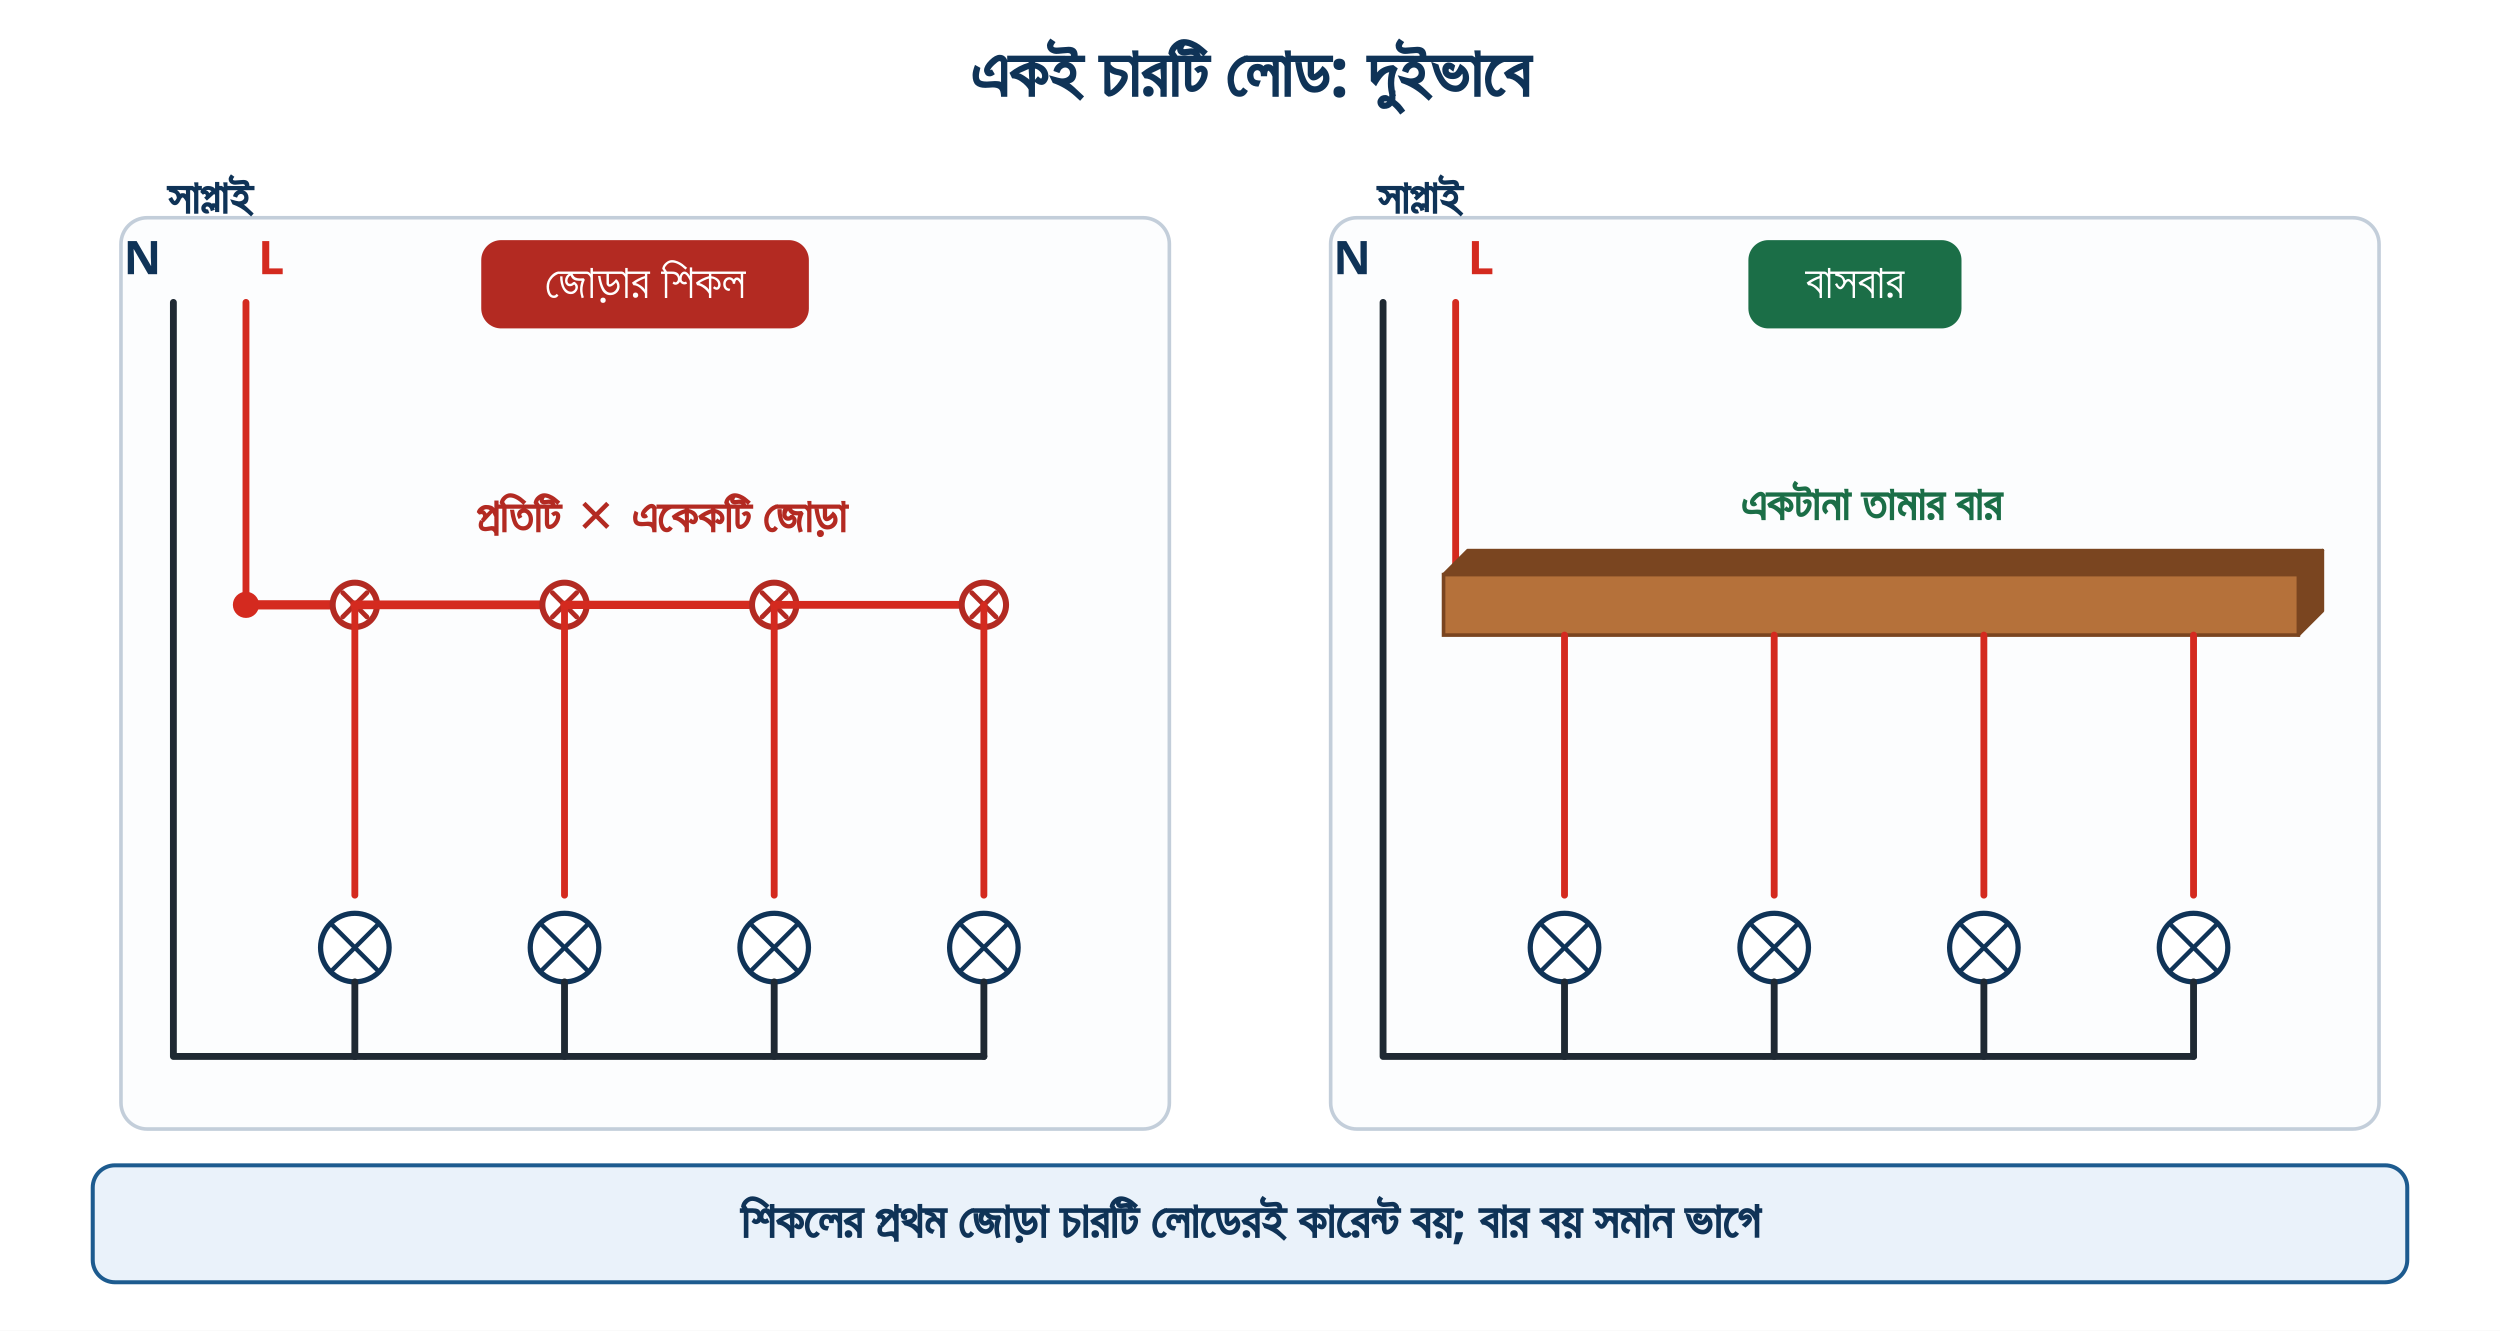
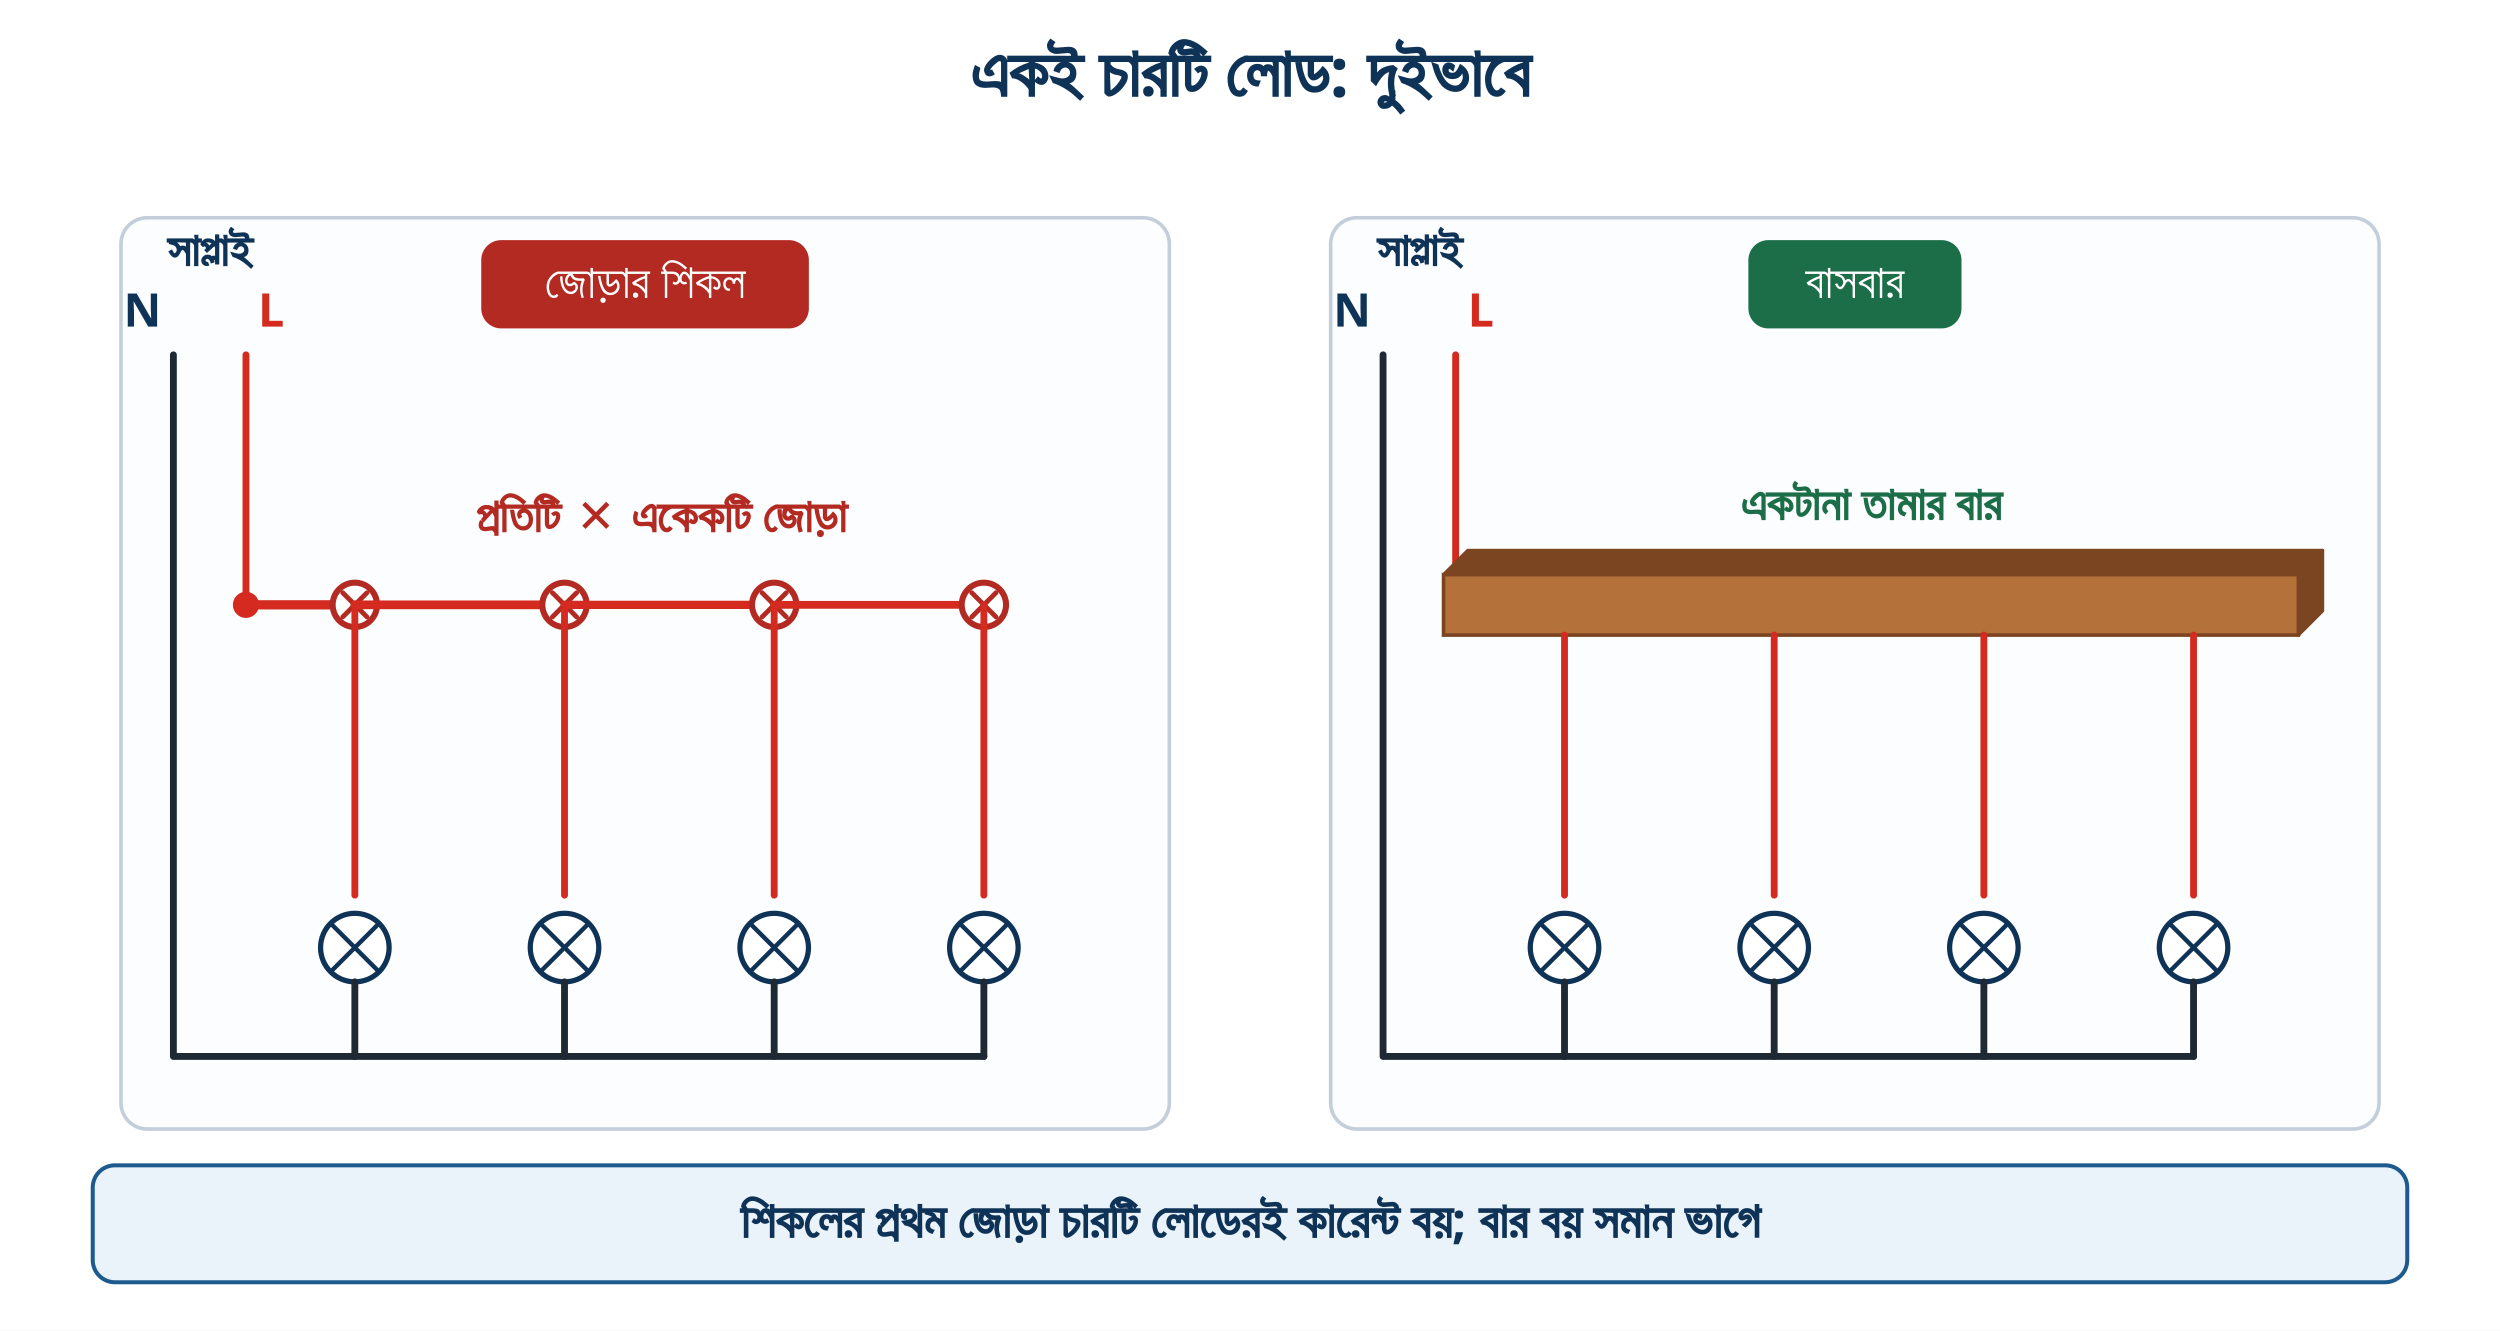
<svg xmlns="http://www.w3.org/2000/svg" width="1240" height="660" viewBox="0 0 1240 660">
  <defs>
    <marker id="ar" viewBox="0 0 10 10" refX="8.5" refY="5" markerUnits="userSpaceOnUse" markerWidth="14" markerHeight="14" orient="auto-start-reverse">
      <path d="M 0.5 0.8 L 9.5 5 L 0.5 9.2 z" fill="#1D5B8F" />
    </marker>
  </defs>
  <rect width="1240" height="660" fill="#FFFFFF" />
  <text x="620.0" y="48.0" font-family="Kalpurush" font-size="34" font-weight="700" fill="#0F3357" text-anchor="middle">একই চারটি লোড: দুইভাবে</text>
  <rect x="60.0" y="108.0" width="520.0" height="452.0" rx="13" fill="#FCFDFE" stroke="#C3CEDA" stroke-width="1.8" />
  <rect x="239.6" y="120.0" width="160.7" height="42.0" rx="9" fill="#B32A22" stroke="#B32A22" stroke-width="1.8" />
  <text x="320.0" y="147.8" font-family="Kalpurush" font-size="23.5" font-weight="600" fill="#FFFFFF" text-anchor="middle">জোড়ার শিকল</text>
-   <path d="M 122 150 L 122 300" fill="none" stroke="#D42A1F" stroke-width="3.4" stroke-linecap="round" stroke-linejoin="round" />
-   <path d="M 86 150 L 86 524 L 176 524" fill="none" stroke="#1F2933" stroke-width="3.4" stroke-linecap="round" stroke-linejoin="round" />
-   <text x="128.0" y="136.0" font-family="Kalpurush" font-size="23" font-weight="700" fill="#D42A1F" text-anchor="start">L</text>
-   <text x="80.0" y="136.0" font-family="Kalpurush" font-size="23" font-weight="700" fill="#0F3357" text-anchor="end">N</text>
-   <text x="104.0" y="106.0" font-family="Kalpurush" font-size="23" font-weight="700" fill="#0F3357" text-anchor="middle">সাপ্লাই</text>
+   <path d="M 122 176 L 122 300" fill="none" stroke="#D42A1F" stroke-width="3.4" stroke-linecap="round" stroke-linejoin="round" />
+   <path d="M 86 176 L 86 524 L 176 524" fill="none" stroke="#1F2933" stroke-width="3.4" stroke-linecap="round" stroke-linejoin="round" />
+   <text x="128.0" y="162.0" font-family="Kalpurush" font-size="23" font-weight="700" fill="#D42A1F" text-anchor="start">L</text>
+   <text x="80.0" y="162.0" font-family="Kalpurush" font-size="23" font-weight="700" fill="#0F3357" text-anchor="end">N</text>
+   <text x="104.0" y="132.0" font-family="Kalpurush" font-size="23" font-weight="700" fill="#0F3357" text-anchor="middle">সাপ্লাই</text>
  <circle cx="122.0" cy="300.0" r="6.5" fill="#D42A1F" stroke="none" stroke-width="2" />
  <path d="M 122 300 L 176 300" fill="none" stroke="#D42A1F" stroke-width="4.6" stroke-linecap="round" stroke-linejoin="round" />
  <circle cx="176.0" cy="300.0" r="11.0" fill="#FFFFFF" stroke="#B32A22" stroke-width="3" />
  <path d="M 170 294 L 182 306" fill="none" stroke="#B32A22" stroke-width="2.4" stroke-linecap="round" stroke-linejoin="round" />
  <path d="M 182 294 L 170 306" fill="none" stroke="#B32A22" stroke-width="2.4" stroke-linecap="round" stroke-linejoin="round" />
  <path d="M 176 300 L 280 300" fill="none" stroke="#D42A1F" stroke-width="4.35" stroke-linecap="round" stroke-linejoin="round" />
  <circle cx="280.0" cy="300.0" r="11.0" fill="#FFFFFF" stroke="#B32A22" stroke-width="3" />
  <path d="M 274 294 L 286 306" fill="none" stroke="#B32A22" stroke-width="2.4" stroke-linecap="round" stroke-linejoin="round" />
  <path d="M 286 294 L 274 306" fill="none" stroke="#B32A22" stroke-width="2.4" stroke-linecap="round" stroke-linejoin="round" />
  <path d="M 280 300 L 384 300" fill="none" stroke="#D42A1F" stroke-width="4.1" stroke-linecap="round" stroke-linejoin="round" />
  <circle cx="384.0" cy="300.0" r="11.0" fill="#FFFFFF" stroke="#B32A22" stroke-width="3" />
  <path d="M 378 294 L 390 306" fill="none" stroke="#B32A22" stroke-width="2.4" stroke-linecap="round" stroke-linejoin="round" />
  <path d="M 390 294 L 378 306" fill="none" stroke="#B32A22" stroke-width="2.4" stroke-linecap="round" stroke-linejoin="round" />
  <path d="M 384 300 L 488 300" fill="none" stroke="#D42A1F" stroke-width="3.85" stroke-linecap="round" stroke-linejoin="round" />
  <circle cx="488.0" cy="300.0" r="11.0" fill="#FFFFFF" stroke="#B32A22" stroke-width="3" />
  <path d="M 482 294 L 494 306" fill="none" stroke="#B32A22" stroke-width="2.4" stroke-linecap="round" stroke-linejoin="round" />
  <path d="M 494 294 L 482 306" fill="none" stroke="#B32A22" stroke-width="2.4" stroke-linecap="round" stroke-linejoin="round" />
  <text x="328.0" y="264.0" font-family="Kalpurush" font-size="23" font-weight="700" fill="#B32A22" text-anchor="middle">প্রতিটি ✕ একেকটি জোড়া</text>
  <path d="M 176 300 L 176 444" fill="none" stroke="#D42A1F" stroke-width="3.4" stroke-linecap="round" stroke-linejoin="round" />
  <circle cx="176.0" cy="470.0" r="17.0" fill="#FFFFFF" stroke="#0F3357" stroke-width="2.6" />
  <path d="M 164.1 458.1 L 187.9 481.9" fill="none" stroke="#0F3357" stroke-width="2.2" stroke-linecap="round" stroke-linejoin="round" />
  <path d="M 187.9 458.1 L 164.1 481.9" fill="none" stroke="#0F3357" stroke-width="2.2" stroke-linecap="round" stroke-linejoin="round" />
  <path d="M 176 487 L 176 524" fill="none" stroke="#1F2933" stroke-width="3.4" stroke-linecap="round" stroke-linejoin="round" />
  <path d="M 280 300 L 280 444" fill="none" stroke="#D42A1F" stroke-width="3.4" stroke-linecap="round" stroke-linejoin="round" />
  <circle cx="280.0" cy="470.0" r="17.0" fill="#FFFFFF" stroke="#0F3357" stroke-width="2.6" />
  <path d="M 268.1 458.1 L 291.9 481.9" fill="none" stroke="#0F3357" stroke-width="2.2" stroke-linecap="round" stroke-linejoin="round" />
  <path d="M 291.9 458.1 L 268.1 481.9" fill="none" stroke="#0F3357" stroke-width="2.2" stroke-linecap="round" stroke-linejoin="round" />
  <path d="M 280 487 L 280 524" fill="none" stroke="#1F2933" stroke-width="3.4" stroke-linecap="round" stroke-linejoin="round" />
  <path d="M 384 300 L 384 444" fill="none" stroke="#D42A1F" stroke-width="3.4" stroke-linecap="round" stroke-linejoin="round" />
  <circle cx="384.0" cy="470.0" r="17.0" fill="#FFFFFF" stroke="#0F3357" stroke-width="2.6" />
  <path d="M 372.1 458.1 L 395.9 481.9" fill="none" stroke="#0F3357" stroke-width="2.2" stroke-linecap="round" stroke-linejoin="round" />
  <path d="M 395.9 458.1 L 372.1 481.9" fill="none" stroke="#0F3357" stroke-width="2.2" stroke-linecap="round" stroke-linejoin="round" />
  <path d="M 384 487 L 384 524" fill="none" stroke="#1F2933" stroke-width="3.4" stroke-linecap="round" stroke-linejoin="round" />
  <path d="M 488 300 L 488 444" fill="none" stroke="#D42A1F" stroke-width="3.4" stroke-linecap="round" stroke-linejoin="round" />
  <circle cx="488.0" cy="470.0" r="17.0" fill="#FFFFFF" stroke="#0F3357" stroke-width="2.6" />
  <path d="M 476.1 458.1 L 499.9 481.9" fill="none" stroke="#0F3357" stroke-width="2.2" stroke-linecap="round" stroke-linejoin="round" />
  <path d="M 499.9 458.1 L 476.1 481.9" fill="none" stroke="#0F3357" stroke-width="2.2" stroke-linecap="round" stroke-linejoin="round" />
  <path d="M 488 487 L 488 524" fill="none" stroke="#1F2933" stroke-width="3.4" stroke-linecap="round" stroke-linejoin="round" />
  <path d="M 176 524 L 488 524" fill="none" stroke="#1F2933" stroke-width="3.4" stroke-linecap="round" stroke-linejoin="round" />
  <rect x="660.0" y="108.0" width="520.0" height="452.0" rx="13" fill="#FCFDFE" stroke="#C3CEDA" stroke-width="1.8" />
  <rect x="868.1" y="120.0" width="103.9" height="42.0" rx="9" fill="#1B6E47" stroke="#1B6E47" stroke-width="1.8" />
  <text x="920.0" y="147.8" font-family="Kalpurush" font-size="23.5" font-weight="600" fill="#FFFFFF" text-anchor="middle">বাসবার</text>
-   <path d="M 722 150 L 722 300" fill="none" stroke="#D42A1F" stroke-width="3.4" stroke-linecap="round" stroke-linejoin="round" />
-   <path d="M 686 150 L 686 524 L 776 524" fill="none" stroke="#1F2933" stroke-width="3.4" stroke-linecap="round" stroke-linejoin="round" />
-   <text x="728.0" y="136.0" font-family="Kalpurush" font-size="23" font-weight="700" fill="#D42A1F" text-anchor="start">L</text>
-   <text x="680.0" y="136.0" font-family="Kalpurush" font-size="23" font-weight="700" fill="#0F3357" text-anchor="end">N</text>
-   <text x="704.0" y="106.0" font-family="Kalpurush" font-size="23" font-weight="700" fill="#0F3357" text-anchor="middle">সাপ্লাই</text>
+   <path d="M 722 176 L 722 300" fill="none" stroke="#D42A1F" stroke-width="3.4" stroke-linecap="round" stroke-linejoin="round" />
+   <path d="M 686 176 L 686 524 L 776 524" fill="none" stroke="#1F2933" stroke-width="3.4" stroke-linecap="round" stroke-linejoin="round" />
+   <text x="728.0" y="162.0" font-family="Kalpurush" font-size="23" font-weight="700" fill="#D42A1F" text-anchor="start">L</text>
+   <text x="680.0" y="162.0" font-family="Kalpurush" font-size="23" font-weight="700" fill="#0F3357" text-anchor="end">N</text>
+   <text x="704.0" y="132.0" font-family="Kalpurush" font-size="23" font-weight="700" fill="#0F3357" text-anchor="middle">সাপ্লাই</text>
  <circle cx="722.0" cy="300.0" r="6.5" fill="#D42A1F" stroke="none" stroke-width="2" />
  <polygon points="716.0,285.0 728.0,273.0 1152.0,273.0 1140.0,285.0" fill="#7A4520" stroke="#7A4520" stroke-width="1.6" stroke-linejoin="round" />
  <polygon points="1140.0,285.0 1152.0,273.0 1152.0,303.0 1140.0,315.0" fill="#7A4520" stroke="#7A4520" stroke-width="1.6" stroke-linejoin="round" />
  <rect x="716.0" y="285.0" width="424.0" height="30.0" rx="0" fill="#B5713A" stroke="#7A4520" stroke-width="1.8" />
  <text x="928.0" y="258.0" font-family="Kalpurush" font-size="23" font-weight="700" fill="#1B6E47" text-anchor="middle">একটানা তামার বার</text>
  <path d="M 776 315 L 776 444" fill="none" stroke="#D42A1F" stroke-width="3.4" stroke-linecap="round" stroke-linejoin="round" />
  <circle cx="776.0" cy="470.0" r="17.0" fill="#FFFFFF" stroke="#0F3357" stroke-width="2.6" />
  <path d="M 764.1 458.1 L 787.9 481.9" fill="none" stroke="#0F3357" stroke-width="2.2" stroke-linecap="round" stroke-linejoin="round" />
  <path d="M 787.9 458.1 L 764.1 481.9" fill="none" stroke="#0F3357" stroke-width="2.2" stroke-linecap="round" stroke-linejoin="round" />
  <path d="M 776 487 L 776 524" fill="none" stroke="#1F2933" stroke-width="3.4" stroke-linecap="round" stroke-linejoin="round" />
  <path d="M 880 315 L 880 444" fill="none" stroke="#D42A1F" stroke-width="3.4" stroke-linecap="round" stroke-linejoin="round" />
  <circle cx="880.0" cy="470.0" r="17.0" fill="#FFFFFF" stroke="#0F3357" stroke-width="2.6" />
  <path d="M 868.1 458.1 L 891.9 481.9" fill="none" stroke="#0F3357" stroke-width="2.2" stroke-linecap="round" stroke-linejoin="round" />
  <path d="M 891.9 458.1 L 868.1 481.9" fill="none" stroke="#0F3357" stroke-width="2.2" stroke-linecap="round" stroke-linejoin="round" />
  <path d="M 880 487 L 880 524" fill="none" stroke="#1F2933" stroke-width="3.4" stroke-linecap="round" stroke-linejoin="round" />
  <path d="M 984 315 L 984 444" fill="none" stroke="#D42A1F" stroke-width="3.4" stroke-linecap="round" stroke-linejoin="round" />
  <circle cx="984.0" cy="470.0" r="17.0" fill="#FFFFFF" stroke="#0F3357" stroke-width="2.6" />
  <path d="M 972.1 458.1 L 995.9 481.9" fill="none" stroke="#0F3357" stroke-width="2.2" stroke-linecap="round" stroke-linejoin="round" />
  <path d="M 995.9 458.1 L 972.1 481.9" fill="none" stroke="#0F3357" stroke-width="2.2" stroke-linecap="round" stroke-linejoin="round" />
  <path d="M 984 487 L 984 524" fill="none" stroke="#1F2933" stroke-width="3.4" stroke-linecap="round" stroke-linejoin="round" />
  <path d="M 1088 315 L 1088 444" fill="none" stroke="#D42A1F" stroke-width="3.4" stroke-linecap="round" stroke-linejoin="round" />
  <circle cx="1088.0" cy="470.0" r="17.0" fill="#FFFFFF" stroke="#0F3357" stroke-width="2.6" />
  <path d="M 1076.1 458.1 L 1099.9 481.9" fill="none" stroke="#0F3357" stroke-width="2.2" stroke-linecap="round" stroke-linejoin="round" />
  <path d="M 1099.9 458.1 L 1076.1 481.9" fill="none" stroke="#0F3357" stroke-width="2.2" stroke-linecap="round" stroke-linejoin="round" />
  <path d="M 1088 487 L 1088 524" fill="none" stroke="#1F2933" stroke-width="3.4" stroke-linecap="round" stroke-linejoin="round" />
  <path d="M 776 524 L 1088 524" fill="none" stroke="#1F2933" stroke-width="3.4" stroke-linecap="round" stroke-linejoin="round" />
  <rect x="46.0" y="578.0" width="1148.0" height="58.0" rx="11" fill="#EAF2FA" stroke="#1D5B8F" stroke-width="2" />
  <text x="620.0" y="614.0" font-family="Kalpurush" font-size="24.5" font-weight="700" fill="#0F3357" text-anchor="middle">শিকলের প্রথম জোড়া চারটি লোডেরই কারেন্ট বয়; বার বয় সমান ভাগে</text>
</svg>
